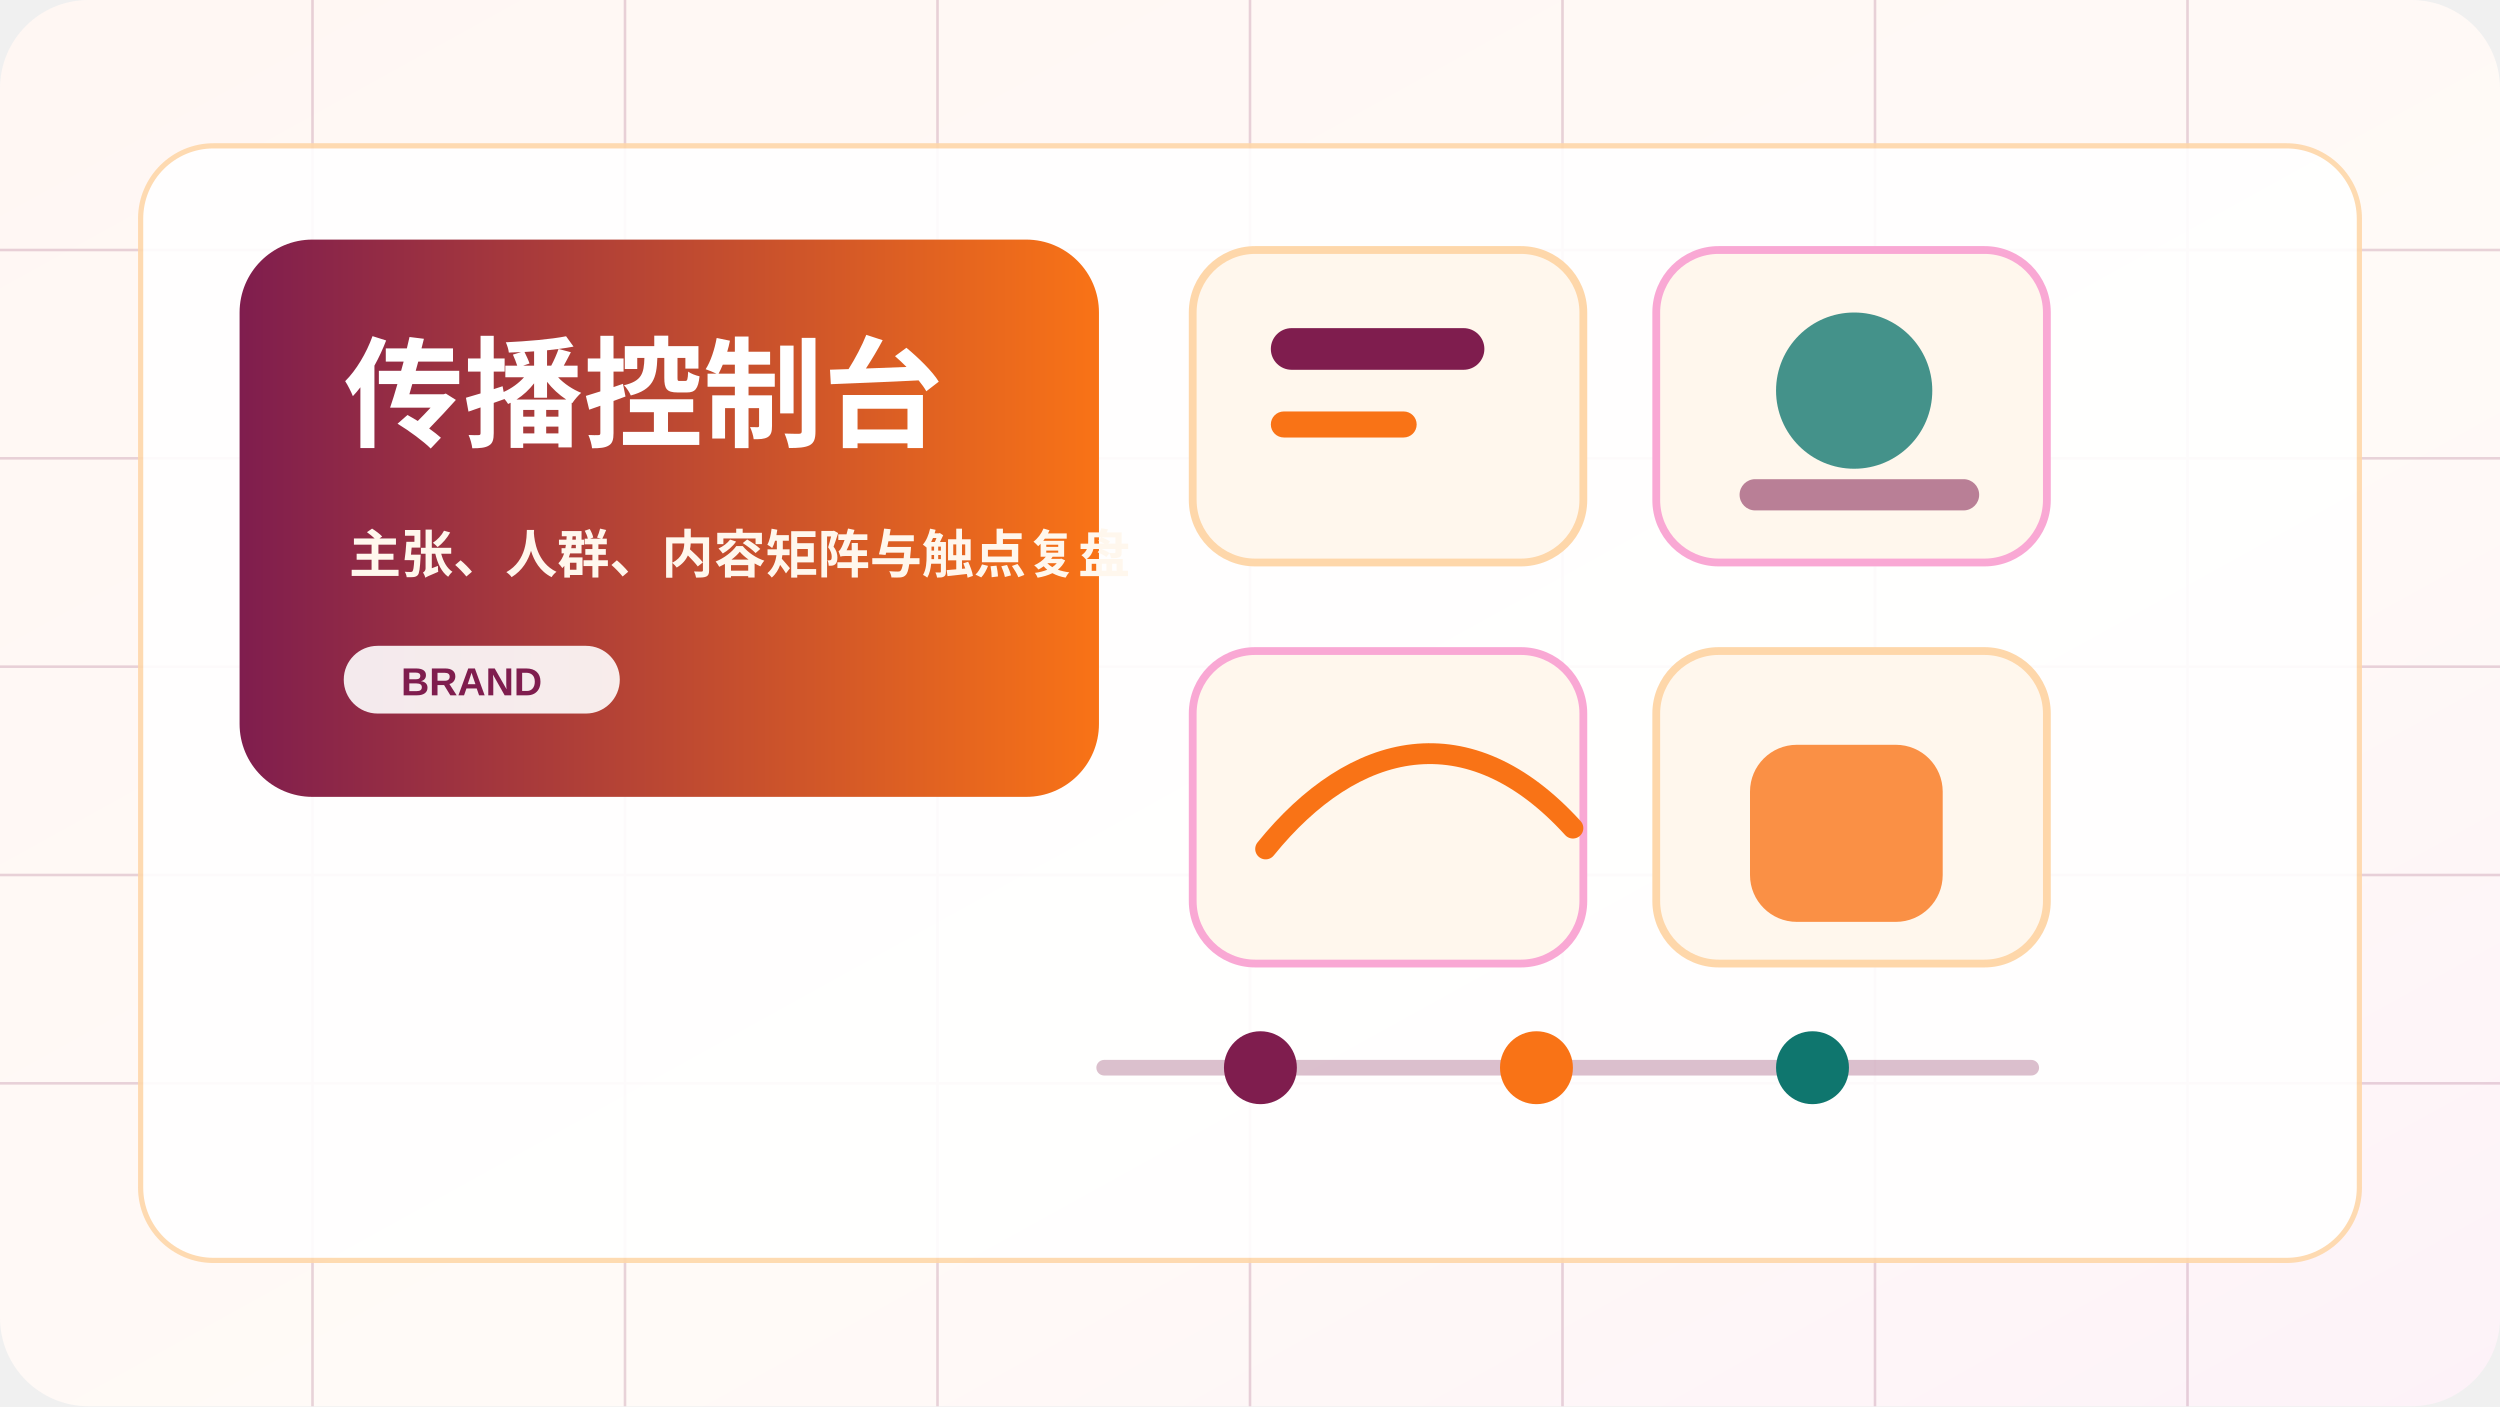
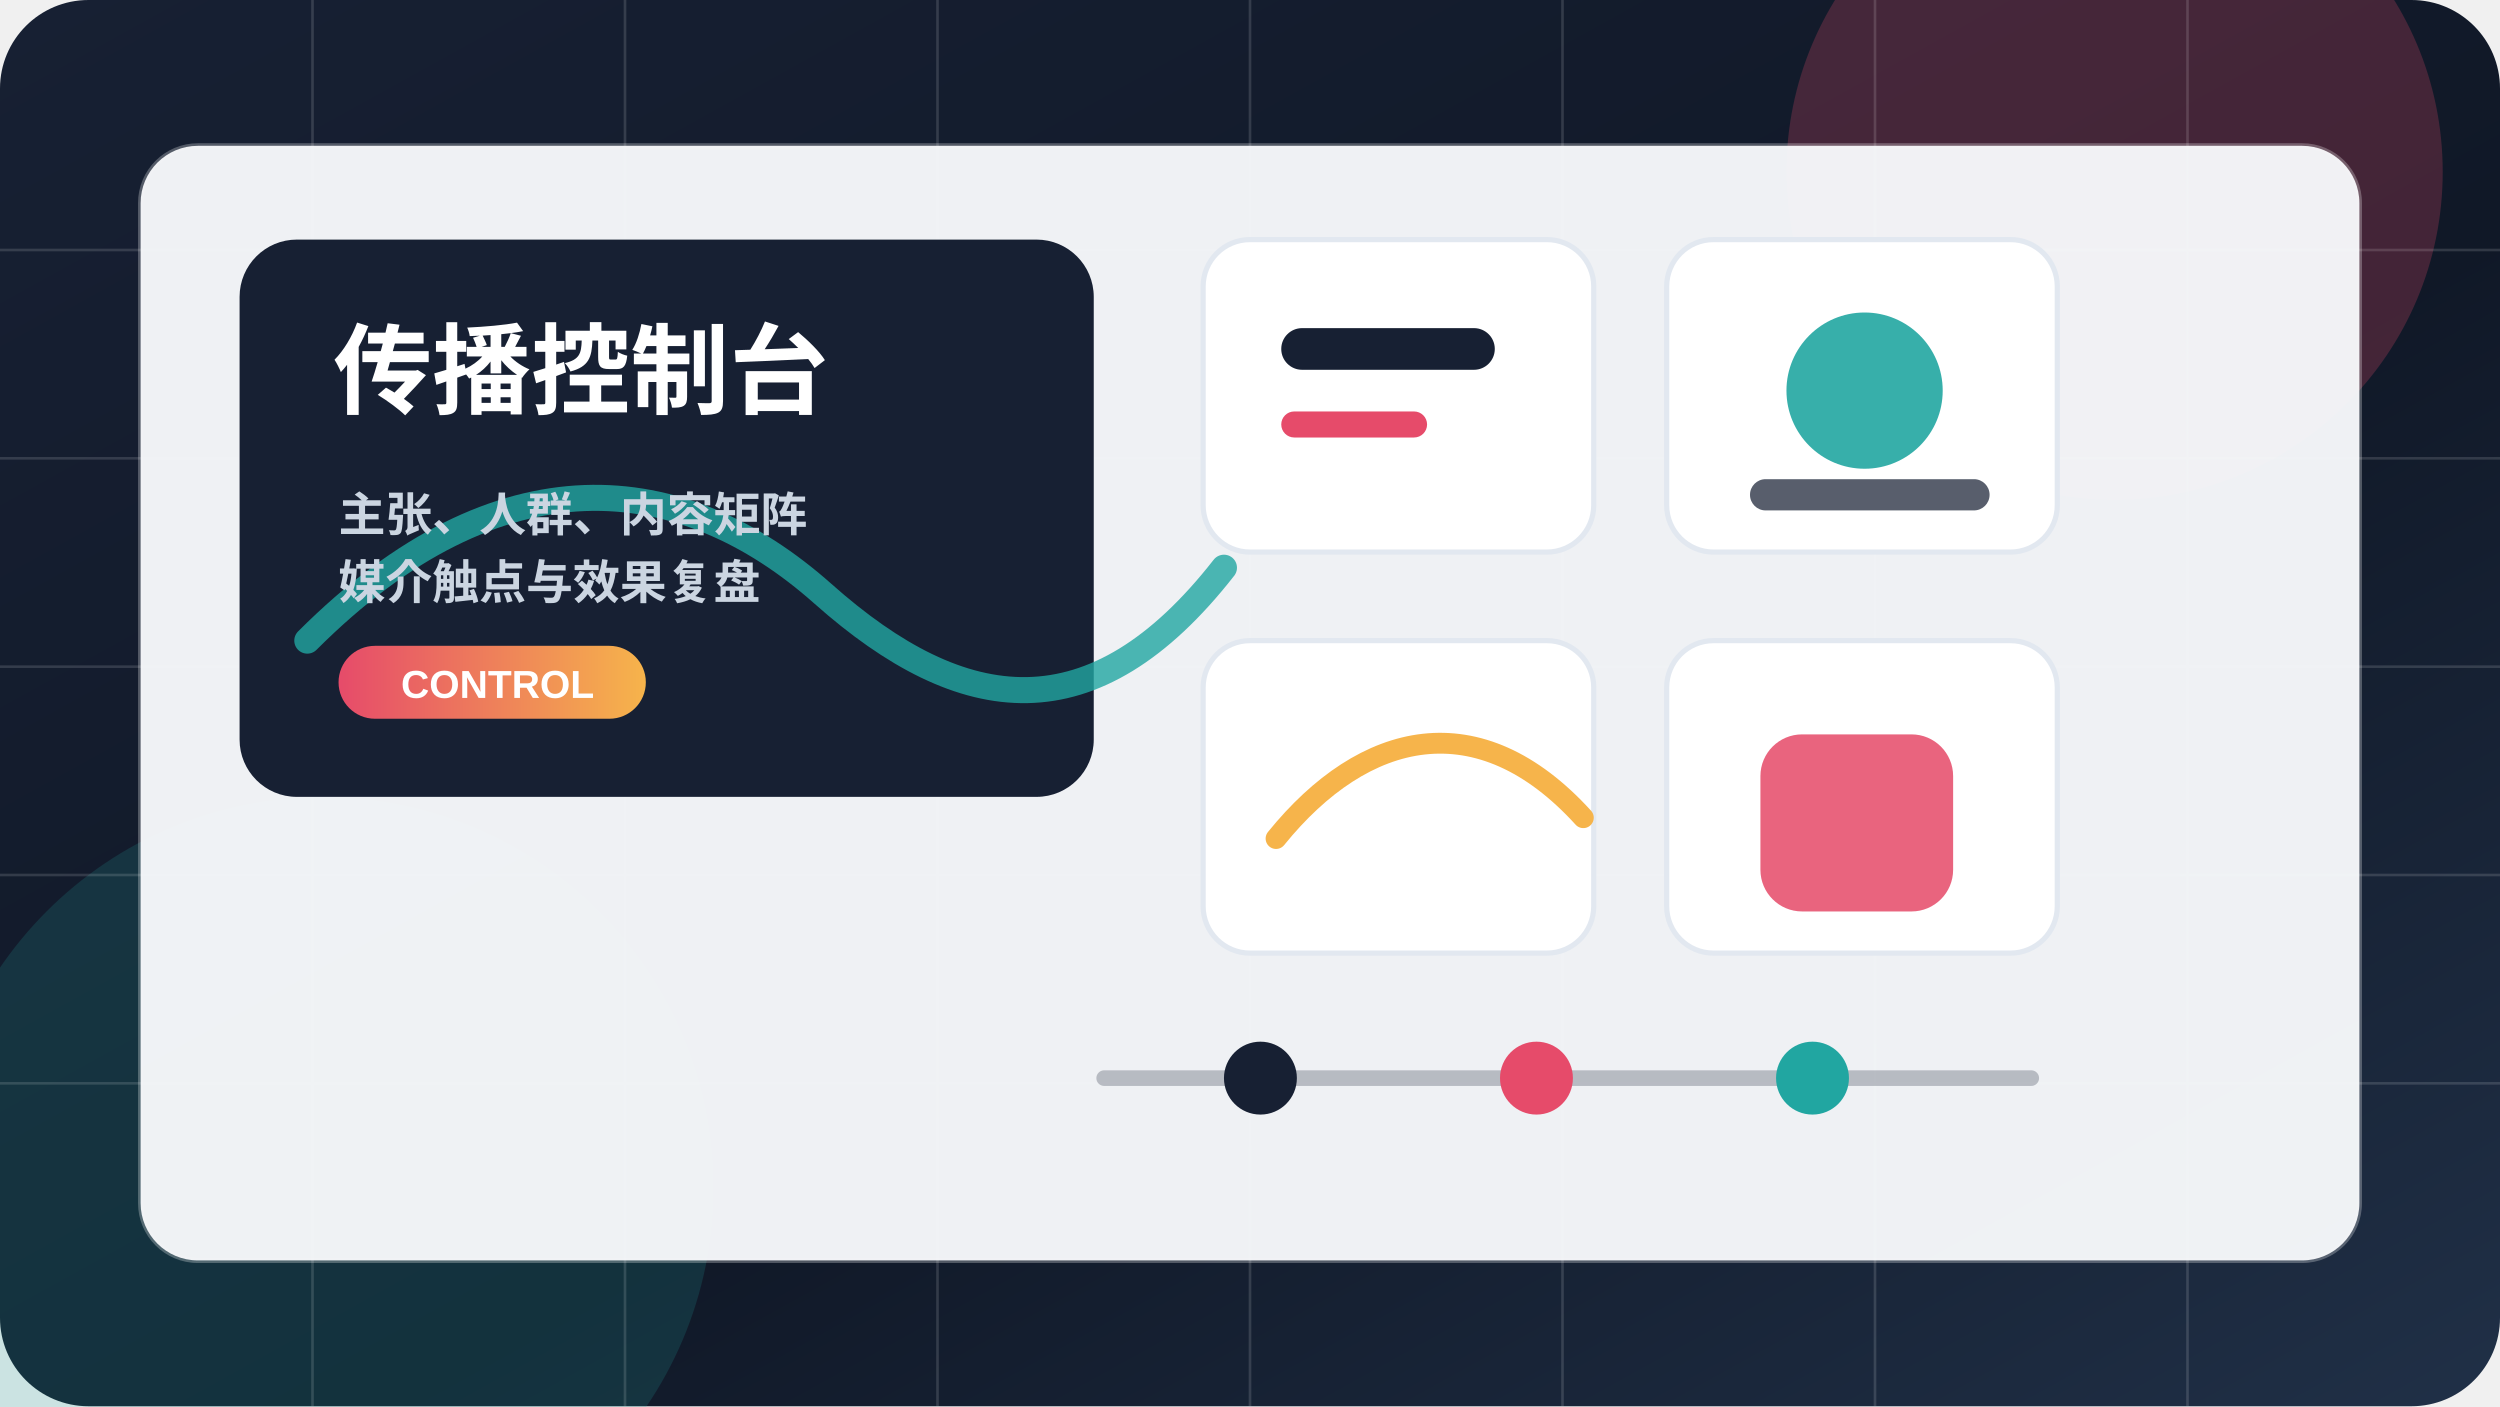
- <svg xmlns="http://www.w3.org/2000/svg" width="960" height="540" viewBox="0 0 960 540" role="img" aria-label="营销活动方案品牌传播模板缩略图">
+ <svg xmlns="http://www.w3.org/2000/svg" width="960" height="540" viewBox="0 0 960 540" role="img" aria-label="营销活动方案品牌传播控制台缩略图">
  <defs>
    <linearGradient id="bg" x1="0" x2="1" y1="0" y2="1">
-       <stop offset="0" stop-color="#fff7f3" />
-       <stop offset=".62" stop-color="#fffaf7" />
-       <stop offset="1" stop-color="#fdf2f8" />
+       <stop offset="0" stop-color="#172033" />
+       <stop offset=".58" stop-color="#101827" />
+       <stop offset="1" stop-color="#203047" />
    </linearGradient>
-     <linearGradient id="hero" x1="0" x2="1">
-       <stop offset="0" stop-color="#7f1d4e" />
-       <stop offset="1" stop-color="#f97316" />
+     <linearGradient id="signal" x1="0" x2="1">
+       <stop offset="0" stop-color="#E64B6A" />
+       <stop offset="1" stop-color="#F6B44B" />
    </linearGradient>
  </defs>
  <rect width="960" height="540" rx="34" fill="url(#bg)" />
-   <g opacity=".18" stroke="#7f1d4e" stroke-width="1">
+   <circle cx="812" cy="66" r="126" fill="#E64B6A" opacity=".24" />
+   <circle cx="124" cy="456" r="150" fill="#21A6A1" opacity=".18" />
+   <g opacity=".14" stroke="#fff" stroke-width="1">
    <path d="M0 96h960M0 176h960M0 256h960M0 336h960M0 416h960" />
    <path d="M120 0v540M240 0v540M360 0v540M480 0v540M600 0v540M720 0v540M840 0v540" />
  </g>
-   <rect x="54" y="56" width="852" height="428" rx="28" fill="#ffffff" opacity=".9" stroke="#fed7aa" stroke-width="2" />
-   <rect x="92" y="92" width="330" height="214" rx="28" fill="url(#hero)" />
-   <text x="132" y="168" font-family="Arial, 'Microsoft YaHei', sans-serif" font-size="46" font-weight="800" fill="#fff">传播控制台</text>
-   <text x="134" y="220" font-family="Arial, 'Microsoft YaHei', sans-serif" font-size="20" font-weight="700" fill="#fff7ed">主张、人群、内容矩阵与触点复盘</text>
-   <rect x="132" y="248" width="106" height="26" rx="13" fill="#fff" opacity=".9" />
-   <text x="154" y="267" font-family="Arial, 'Microsoft YaHei', sans-serif" font-size="15" font-weight="800" fill="#7f1d4e">BRAND</text>
-   <rect x="458" y="96" width="150" height="120" rx="24" fill="#fff7ed" stroke="#fed7aa" stroke-width="3" />
-   <rect x="636" y="96" width="150" height="120" rx="24" fill="#fff7ed" stroke="#f9a8d4" stroke-width="3" />
-   <rect x="458" y="250" width="150" height="120" rx="24" fill="#fff7ed" stroke="#f9a8d4" stroke-width="3" />
-   <rect x="636" y="250" width="150" height="120" rx="24" fill="#fff7ed" stroke="#fed7aa" stroke-width="3" />
-   <rect x="488" y="126" width="82" height="16" rx="8" fill="#7f1d4e" />
-   <rect x="488" y="158" width="56" height="10" rx="5" fill="#f97316" />
-   <circle cx="712" cy="150" r="30" fill="#0f766e" opacity=".78" />
-   <rect x="668" y="184" width="92" height="12" rx="6" fill="#7f1d4e" opacity=".55" />
-   <path d="M486 326c34-42 78-52 118-8" fill="none" stroke="#f97316" stroke-width="8" stroke-linecap="round" />
-   <rect x="672" y="286" width="74" height="68" rx="18" fill="#f97316" opacity=".78" />
-   <path d="M424 410h356" stroke="#7f1d4e" stroke-width="6" stroke-linecap="round" opacity=".28" />
-   <circle cx="484" cy="410" r="14" fill="#7f1d4e" />
-   <circle cx="590" cy="410" r="14" fill="#f97316" />
-   <circle cx="696" cy="410" r="14" fill="#0f766e" />
+   <rect x="54" y="56" width="852" height="428" rx="22" fill="#F8FAFC" opacity=".96" stroke="#FFFFFF" stroke-opacity=".28" stroke-width="2" />
+   <rect x="92" y="92" width="328" height="214" rx="22" fill="#172033" />
+   <path d="M118 246c74-74 144-66 198-18s104 54 154-10" fill="none" stroke="#21A6A1" stroke-width="10" stroke-linecap="round" opacity=".8" />
+   <text x="128" y="156" font-family="Arial, 'Microsoft YaHei', sans-serif" font-size="38" font-weight="800" fill="#fff">传播控制台</text>
+   <text x="130" y="204" font-family="Arial, 'Microsoft YaHei', sans-serif" font-size="18" font-weight="700" fill="#CBD5E1">主张、人群、内容矩阵</text>
+   <text x="130" y="230" font-family="Arial, 'Microsoft YaHei', sans-serif" font-size="18" font-weight="700" fill="#CBD5E1">媒介触点与效果复盘</text>
+   <rect x="130" y="248" width="118" height="28" rx="14" fill="url(#signal)" />
+   <text x="154" y="268" font-family="Arial, 'Microsoft YaHei', sans-serif" font-size="15" font-weight="800" fill="#fff">CONTROL</text>
+   <g>
+     <rect x="462" y="92" width="150" height="120" rx="18" fill="#FFFFFF" stroke="#E2E8F0" stroke-width="2" />
+     <rect x="640" y="92" width="150" height="120" rx="18" fill="#FFFFFF" stroke="#E2E8F0" stroke-width="2" />
+     <rect x="462" y="246" width="150" height="120" rx="18" fill="#FFFFFF" stroke="#E2E8F0" stroke-width="2" />
+     <rect x="640" y="246" width="150" height="120" rx="18" fill="#FFFFFF" stroke="#E2E8F0" stroke-width="2" />
+     <rect x="492" y="126" width="82" height="16" rx="8" fill="#172033" />
+     <rect x="492" y="158" width="56" height="10" rx="5" fill="#E64B6A" />
+     <circle cx="716" cy="150" r="30" fill="#21A6A1" opacity=".9" />
+     <rect x="672" y="184" width="92" height="12" rx="6" fill="#172033" opacity=".72" />
+     <path d="M490 322c34-42 78-52 118-8" fill="none" stroke="#F6B44B" stroke-width="8" stroke-linecap="round" />
+     <rect x="676" y="282" width="74" height="68" rx="16" fill="#E64B6A" opacity=".86" />
+   </g>
+   <path d="M424 414h356" stroke="#172033" stroke-width="6" stroke-linecap="round" opacity=".26" />
+   <circle cx="484" cy="414" r="14" fill="#172033" />
+   <circle cx="590" cy="414" r="14" fill="#E64B6A" />
+   <circle cx="696" cy="414" r="14" fill="#21A6A1" />
</svg>
